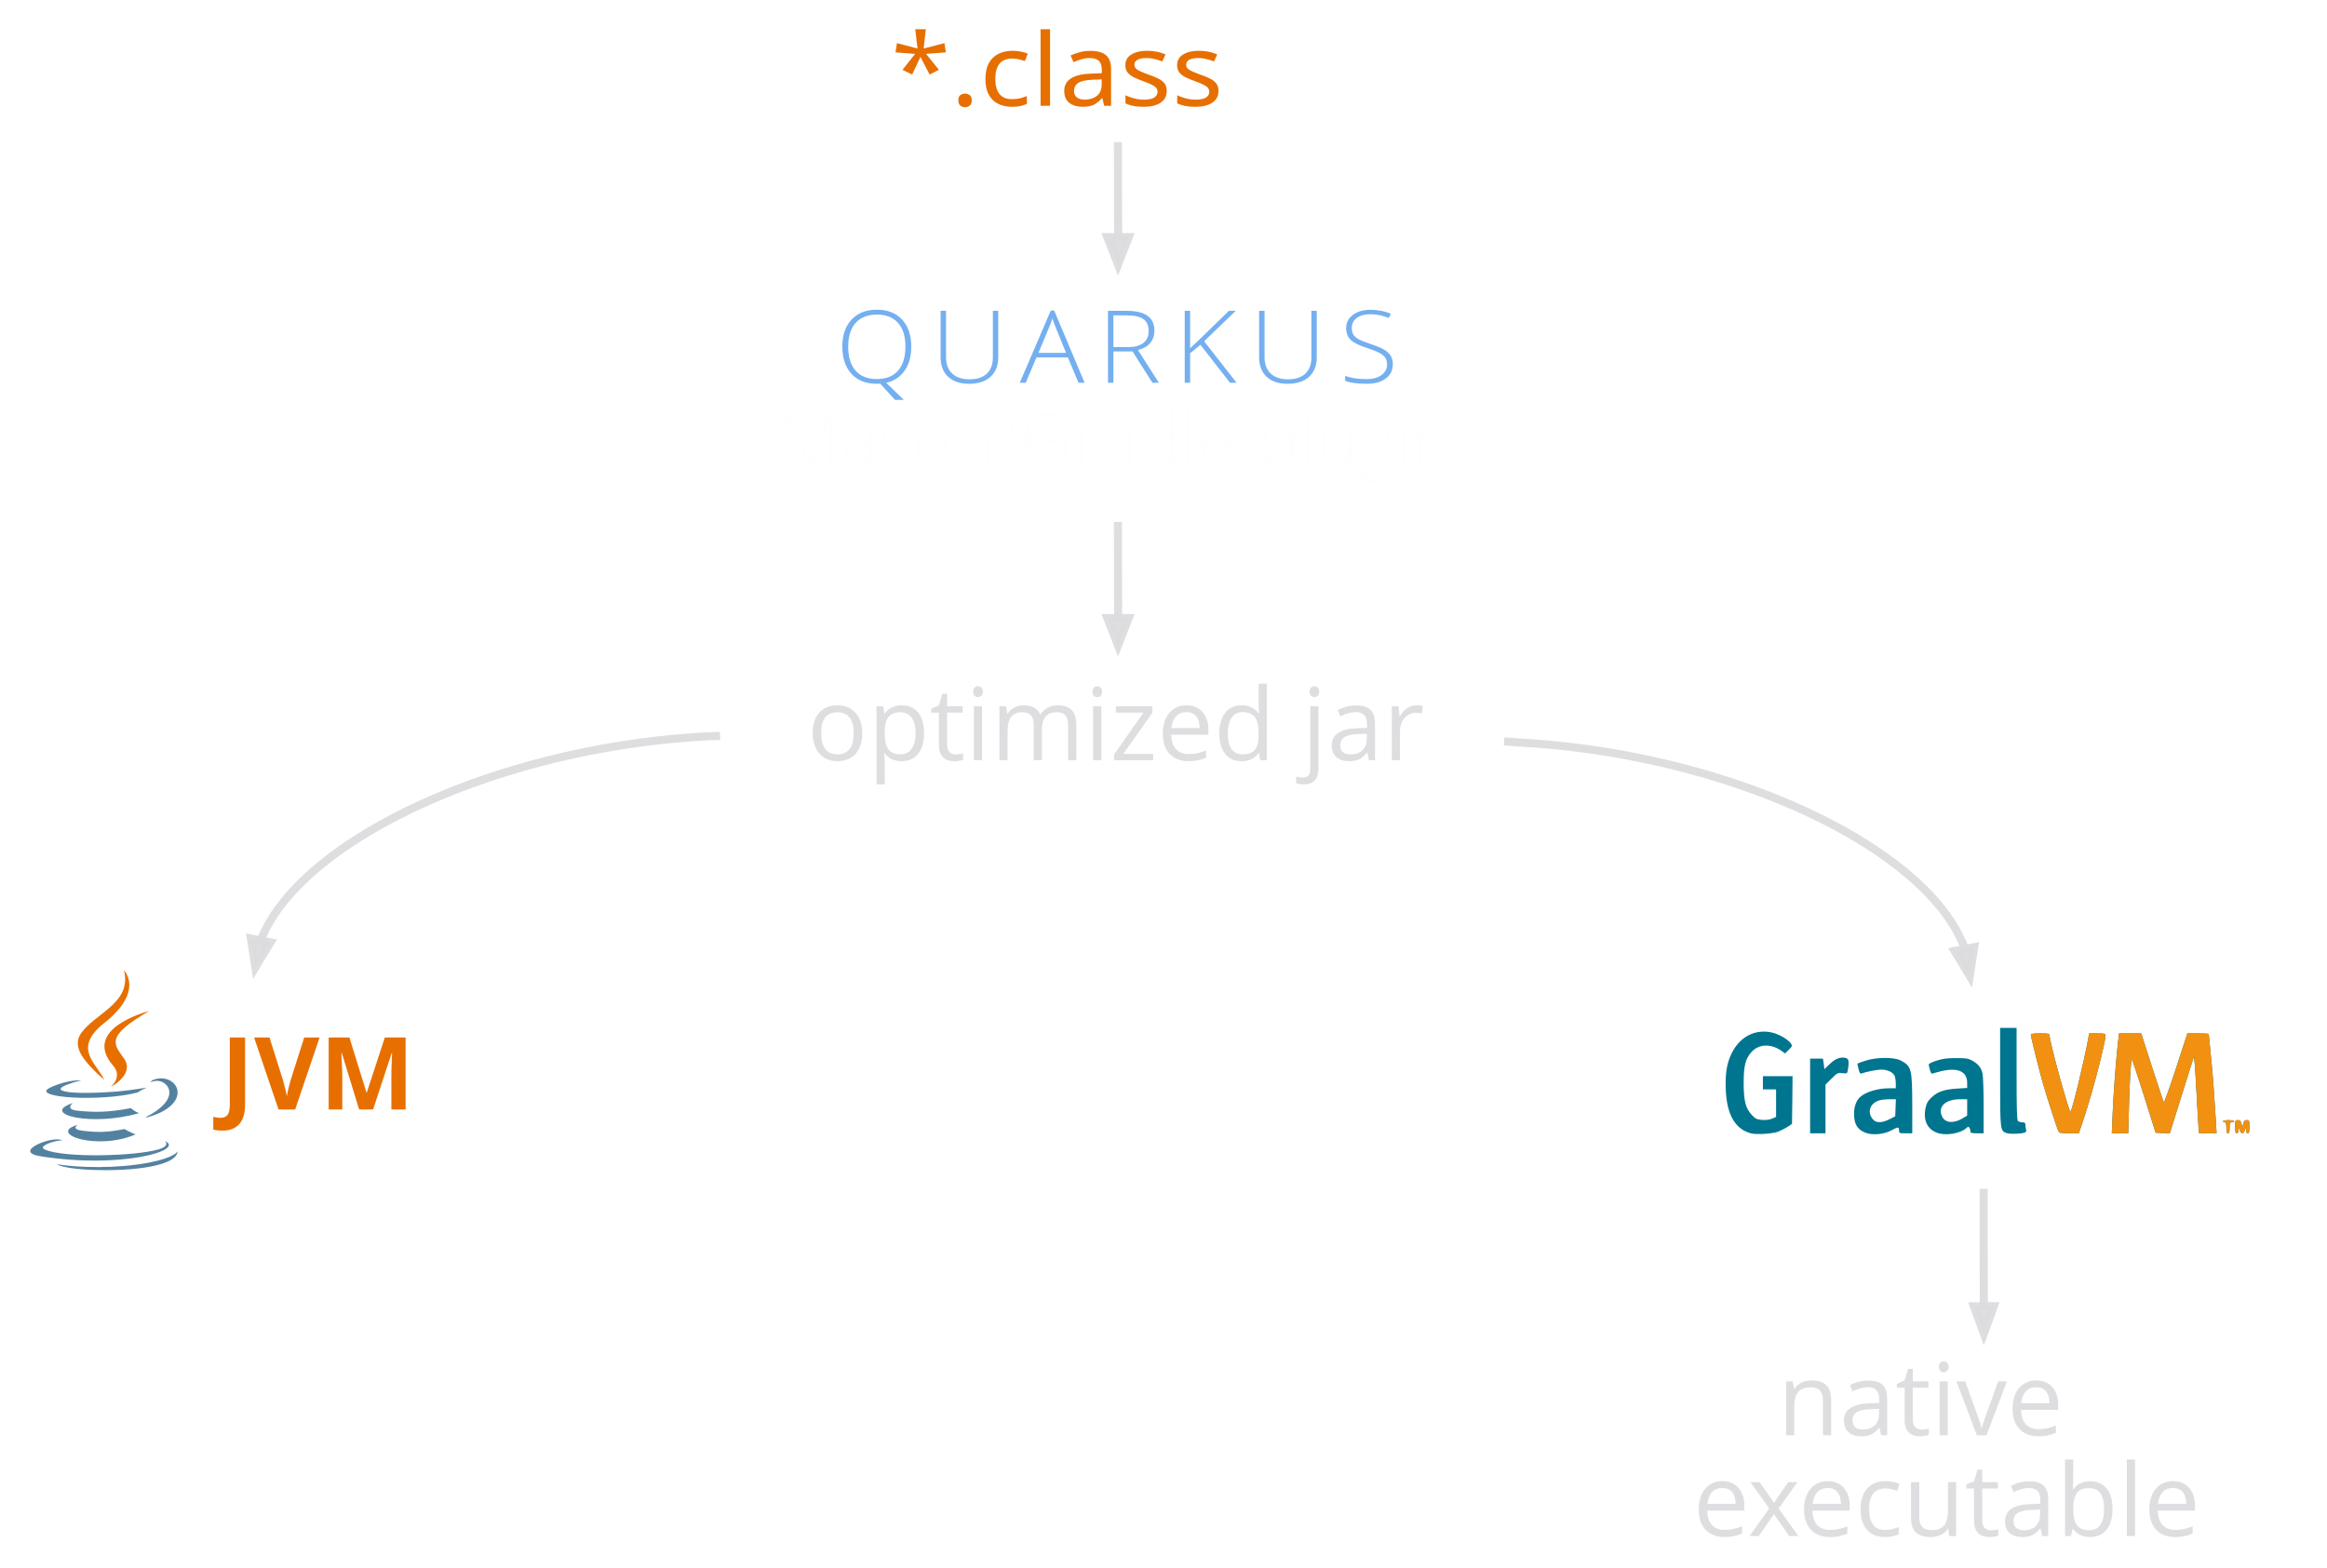
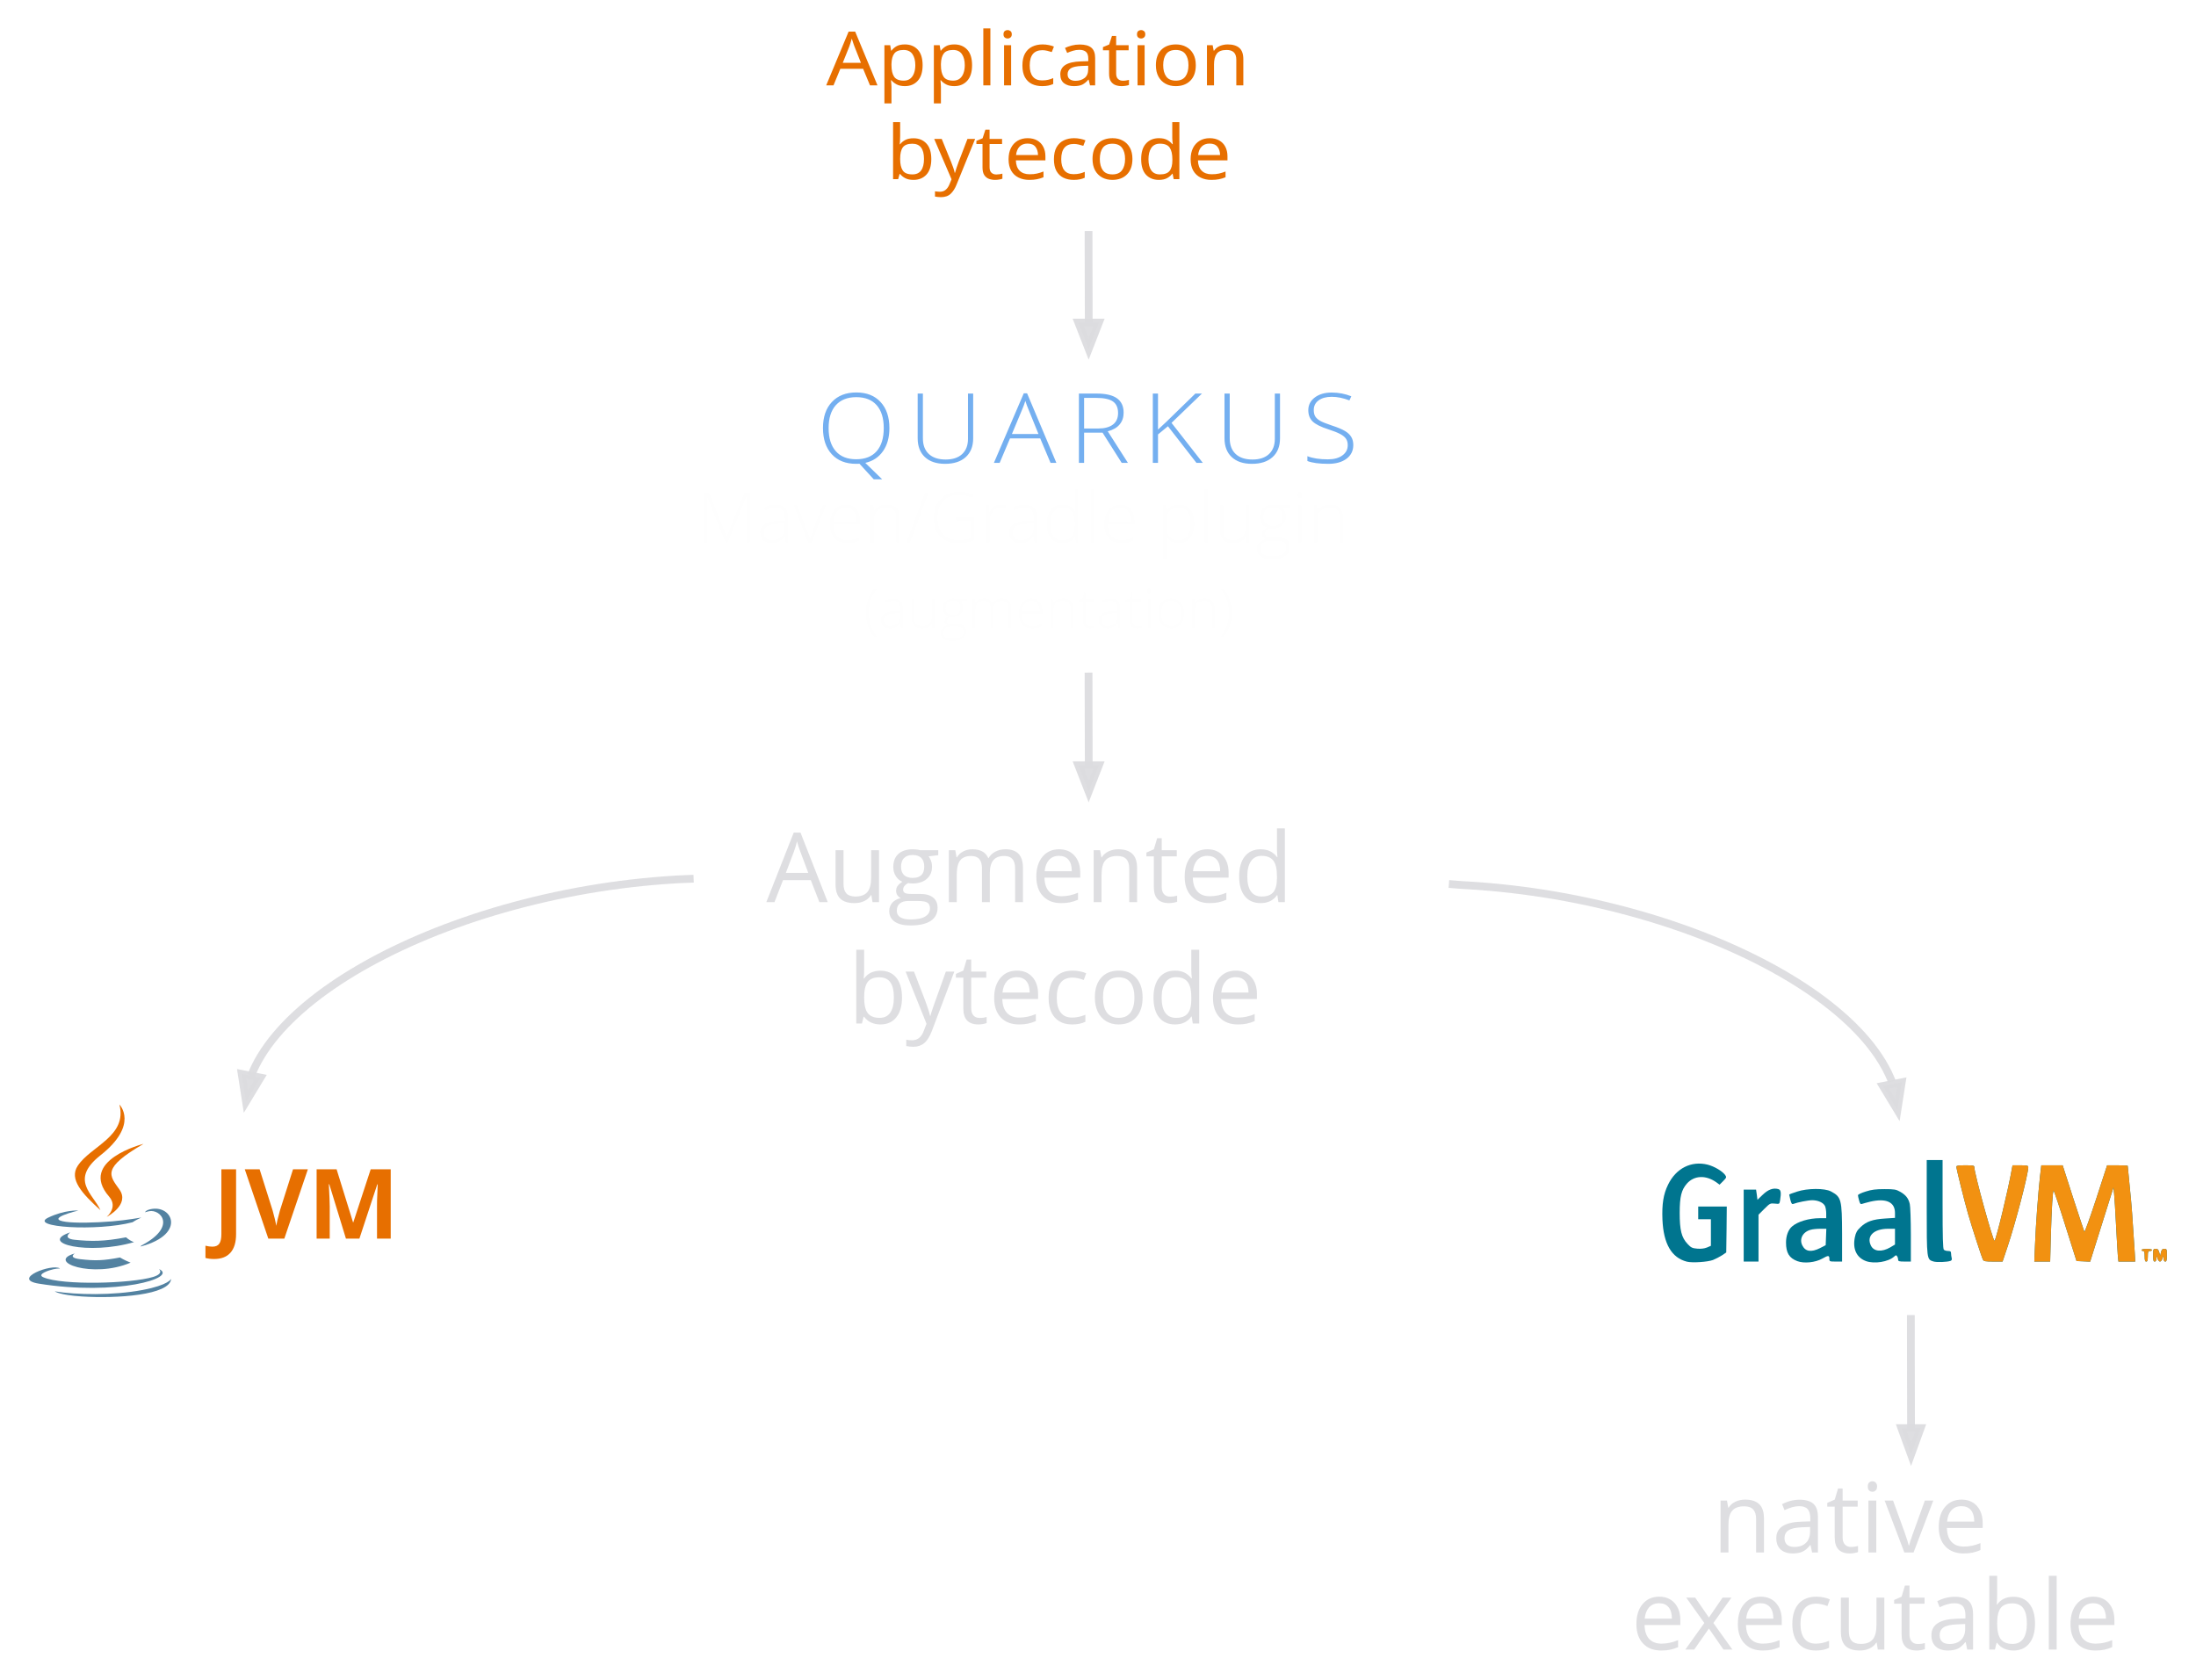
- <svg xmlns="http://www.w3.org/2000/svg" version="1.1" viewBox="0 0 769.583 518.457" stroke-miterlimit="10" id="svg234" width="769.583" height="518.457" style="fill:none;stroke:none;stroke-linecap:square;stroke-miterlimit:10">
+ <svg xmlns="http://www.w3.org/2000/svg" style="fill:none;stroke:none;stroke-linecap:square;stroke-miterlimit:10" height="576.776" width="753.924" id="svg234" stroke-miterlimit="10" viewBox="0 0 753.924 576.776" version="1.1">
  <defs id="defs238">
    <defs id="defs48">
-       <filter filterUnits="userSpaceOnUse" id="shadowFilter-g473d69ed28_0_216.3">
-         <feGaussianBlur id="feGaussianBlur35" result="blur" stdDeviation="4.889" in="SourceAlpha" />
-         <feComponentTransfer id="feComponentTransfer45" in="blur" style="color-interpolation-filters:sRGB">
-           <feFuncR id="feFuncR37" intercept="0.0" slope="0" type="linear" />
-           <feFuncG id="feFuncG39" intercept="0.0" slope="0" type="linear" />
-           <feFuncB id="feFuncB41" intercept="0.0" slope="0" type="linear" />
-           <feFuncA id="feFuncA43" intercept="0" slope="0.498" type="linear" />
+       <filter id="shadowFilter-g473d69ed28_0_216.3" filterUnits="userSpaceOnUse">
+         <feGaussianBlur in="SourceAlpha" stdDeviation="4.889" result="blur" id="feGaussianBlur35" />
+         <feComponentTransfer style="color-interpolation-filters:sRGB" in="blur" id="feComponentTransfer45">
+           <feFuncR type="linear" slope="0" intercept="0.0" id="feFuncR37" />
+           <feFuncG type="linear" slope="0" intercept="0.0" id="feFuncG39" />
+           <feFuncB type="linear" slope="0" intercept="0.0" id="feFuncB41" />
+           <feFuncA type="linear" slope="0.498" intercept="0" id="feFuncA43" />
        </feComponentTransfer>
      </filter>
    </defs>
    <defs id="defs81">
-       <filter filterUnits="userSpaceOnUse" id="shadowFilter-g473d69ed28_0_216.5">
-         <feGaussianBlur id="feGaussianBlur68" result="blur" stdDeviation="4.889" in="SourceAlpha" />
-         <feComponentTransfer id="feComponentTransfer78" in="blur" style="color-interpolation-filters:sRGB">
-           <feFuncR id="feFuncR70" intercept="0.0" slope="0" type="linear" />
-           <feFuncG id="feFuncG72" intercept="0.0" slope="0" type="linear" />
-           <feFuncB id="feFuncB74" intercept="0.0" slope="0" type="linear" />
-           <feFuncA id="feFuncA76" intercept="0" slope="0.498" type="linear" />
+       <filter id="shadowFilter-g473d69ed28_0_216.5" filterUnits="userSpaceOnUse">
+         <feGaussianBlur in="SourceAlpha" stdDeviation="4.889" result="blur" id="feGaussianBlur68" />
+         <feComponentTransfer style="color-interpolation-filters:sRGB" in="blur" id="feComponentTransfer78">
+           <feFuncR type="linear" slope="0" intercept="0.0" id="feFuncR70" />
+           <feFuncG type="linear" slope="0" intercept="0.0" id="feFuncG72" />
+           <feFuncB type="linear" slope="0" intercept="0.0" id="feFuncB74" />
+           <feFuncA type="linear" slope="0.498" intercept="0" id="feFuncA76" />
        </feComponentTransfer>
      </filter>
    </defs>
    <defs id="defs114">
-       <filter filterUnits="userSpaceOnUse" id="shadowFilter-g473d69ed28_0_216.7">
-         <feGaussianBlur id="feGaussianBlur101" result="blur" stdDeviation="4.889" in="SourceAlpha" />
-         <feComponentTransfer id="feComponentTransfer111" in="blur" style="color-interpolation-filters:sRGB">
-           <feFuncR id="feFuncR103" intercept="0.0" slope="0" type="linear" />
-           <feFuncG id="feFuncG105" intercept="0.0" slope="0" type="linear" />
-           <feFuncB id="feFuncB107" intercept="0.0" slope="0" type="linear" />
-           <feFuncA id="feFuncA109" intercept="0" slope="0.498" type="linear" />
+       <filter id="shadowFilter-g473d69ed28_0_216.7" filterUnits="userSpaceOnUse">
+         <feGaussianBlur in="SourceAlpha" stdDeviation="4.889" result="blur" id="feGaussianBlur101" />
+         <feComponentTransfer style="color-interpolation-filters:sRGB" in="blur" id="feComponentTransfer111">
+           <feFuncR type="linear" slope="0" intercept="0.0" id="feFuncR103" />
+           <feFuncG type="linear" slope="0" intercept="0.0" id="feFuncG105" />
+           <feFuncB type="linear" slope="0" intercept="0.0" id="feFuncB107" />
+           <feFuncA type="linear" slope="0.498" intercept="0" id="feFuncA109" />
        </feComponentTransfer>
      </filter>
    </defs>
    <defs id="defs147">
-       <filter filterUnits="userSpaceOnUse" id="shadowFilter-g473d69ed28_0_216.9">
-         <feGaussianBlur id="feGaussianBlur134" result="blur" stdDeviation="4.889" in="SourceAlpha" />
-         <feComponentTransfer id="feComponentTransfer144" in="blur" style="color-interpolation-filters:sRGB">
-           <feFuncR id="feFuncR136" intercept="0.0" slope="0" type="linear" />
-           <feFuncG id="feFuncG138" intercept="0.0" slope="0" type="linear" />
-           <feFuncB id="feFuncB140" intercept="0.0" slope="0" type="linear" />
-           <feFuncA id="feFuncA142" intercept="0" slope="0.498" type="linear" />
+       <filter id="shadowFilter-g473d69ed28_0_216.9" filterUnits="userSpaceOnUse">
+         <feGaussianBlur in="SourceAlpha" stdDeviation="4.889" result="blur" id="feGaussianBlur134" />
+         <feComponentTransfer style="color-interpolation-filters:sRGB" in="blur" id="feComponentTransfer144">
+           <feFuncR type="linear" slope="0" intercept="0.0" id="feFuncR136" />
+           <feFuncG type="linear" slope="0" intercept="0.0" id="feFuncG138" />
+           <feFuncB type="linear" slope="0" intercept="0.0" id="feFuncB140" />
+           <feFuncA type="linear" slope="0.498" intercept="0" id="feFuncA142" />
        </feComponentTransfer>
      </filter>
    </defs>
    <defs id="defs180">
-       <filter filterUnits="userSpaceOnUse" id="shadowFilter-g473d69ed28_0_216.11">
-         <feGaussianBlur id="feGaussianBlur167" result="blur" stdDeviation="4.889" in="SourceAlpha" />
-         <feComponentTransfer id="feComponentTransfer177" in="blur" style="color-interpolation-filters:sRGB">
-           <feFuncR id="feFuncR169" intercept="0.0" slope="0" type="linear" />
-           <feFuncG id="feFuncG171" intercept="0.0" slope="0" type="linear" />
-           <feFuncB id="feFuncB173" intercept="0.0" slope="0" type="linear" />
-           <feFuncA id="feFuncA175" intercept="0" slope="0.498" type="linear" />
+       <filter id="shadowFilter-g473d69ed28_0_216.11" filterUnits="userSpaceOnUse">
+         <feGaussianBlur in="SourceAlpha" stdDeviation="4.889" result="blur" id="feGaussianBlur167" />
+         <feComponentTransfer style="color-interpolation-filters:sRGB" in="blur" id="feComponentTransfer177">
+           <feFuncR type="linear" slope="0" intercept="0.0" id="feFuncR169" />
+           <feFuncG type="linear" slope="0" intercept="0.0" id="feFuncG171" />
+           <feFuncB type="linear" slope="0" intercept="0.0" id="feFuncB173" />
+           <feFuncA type="linear" slope="0.498" intercept="0" id="feFuncA175" />
        </feComponentTransfer>
      </filter>
    </defs>
    <defs id="defs88">
-       <linearGradient id="g473d69ed28_0_216.6" gradientUnits="userSpaceOnUse" gradientTransform="scale(7.589941)" spreadMethod="pad" x1="8.612" y1="47.728" x2="8.612" y2="55.318">
-         <stop offset="0.0" stop-color="#3c8fd6" id="stop83" />
-         <stop offset="1.0" stop-color="#225d8f" id="stop85" />
+       <linearGradient y2="55.318" x2="8.612" y1="47.728" x1="8.612" spreadMethod="pad" gradientTransform="scale(7.589941)" gradientUnits="userSpaceOnUse" id="g473d69ed28_0_216.6">
+         <stop id="stop83" stop-color="#3c8fd6" offset="0.0" />
+         <stop id="stop85" stop-color="#225d8f" offset="1.0" />
      </linearGradient>
    </defs>
    <defs id="defs187">
-       <linearGradient id="g473d69ed28_0_216.12" gradientUnits="userSpaceOnUse" gradientTransform="scale(7.589941)" spreadMethod="pad" x1="46.684" y1="47.728" x2="46.684" y2="55.318">
-         <stop offset="0.0" stop-color="#3c8fd6" id="stop182" />
-         <stop offset="1.0" stop-color="#225d8f" id="stop184" />
+       <linearGradient y2="55.318" x2="46.684" y1="47.728" x1="46.684" spreadMethod="pad" gradientTransform="scale(7.589941)" gradientUnits="userSpaceOnUse" id="g473d69ed28_0_216.12">
+         <stop id="stop182" stop-color="#3c8fd6" offset="0.0" />
+         <stop id="stop184" stop-color="#225d8f" offset="1.0" />
      </linearGradient>
    </defs>
    <defs id="defs121">
-       <linearGradient id="g473d69ed28_0_216.8" gradientUnits="userSpaceOnUse" gradientTransform="scale(7.589941)" spreadMethod="pad" x1="84.757" y1="47.728" x2="84.757" y2="55.318">
-         <stop offset="0.0" stop-color="#3c8fd6" id="stop116" />
-         <stop offset="1.0" stop-color="#225d8f" id="stop118" />
+       <linearGradient y2="55.318" x2="84.757" y1="47.728" x1="84.757" spreadMethod="pad" gradientTransform="scale(7.589941)" gradientUnits="userSpaceOnUse" id="g473d69ed28_0_216.8">
+         <stop id="stop116" stop-color="#3c8fd6" offset="0.0" />
+         <stop id="stop118" stop-color="#225d8f" offset="1.0" />
      </linearGradient>
    </defs>
    <defs id="defs154">
-       <linearGradient id="g473d69ed28_0_216.10" gradientUnits="userSpaceOnUse" gradientTransform="scale(7.589941)" spreadMethod="pad" x1="46.684" y1="33.441" x2="46.684" y2="41.031">
-         <stop offset="0.0" stop-color="#3c8fd6" id="stop149" />
-         <stop offset="1.0" stop-color="#225d8f" id="stop151" />
+       <linearGradient y2="41.031" x2="46.684" y1="33.441" x1="46.684" spreadMethod="pad" gradientTransform="scale(7.589941)" gradientUnits="userSpaceOnUse" id="g473d69ed28_0_216.10">
+         <stop id="stop149" stop-color="#3c8fd6" offset="0.0" />
+         <stop id="stop151" stop-color="#225d8f" offset="1.0" />
      </linearGradient>
    </defs>
    <defs id="defs55">
-       <linearGradient id="g473d69ed28_0_216.4" gradientUnits="userSpaceOnUse" gradientTransform="scale(7.589942)" spreadMethod="pad" x1="46.684" y1="19.154" x2="46.684" y2="26.744">
-         <stop offset="0.0" stop-color="#3072aa" id="stop50" />
-         <stop offset="1.0" stop-color="#153855" id="stop52" />
+       <linearGradient y2="26.744" x2="46.684" y1="19.154" x1="46.684" spreadMethod="pad" gradientTransform="scale(7.589942)" gradientUnits="userSpaceOnUse" id="g473d69ed28_0_216.4">
+         <stop id="stop50" stop-color="#3072aa" offset="0.0" />
+         <stop id="stop52" stop-color="#153855" offset="1.0" />
      </linearGradient>
    </defs>
  </defs>
  <clipPath id="g473d69ed28_0_216.0">
-     <path d="M 0,0 H 960 V 540 H 0 Z" id="path2" style="clip-rule:nonzero" />
+     <path style="clip-rule:nonzero" id="path2" d="M 0,0 H 960 V 540 H 0 Z" />
  </clipPath>
-   <path style="fill-rule:evenodd;stroke:#dcdcdf;stroke-width:2.667;stroke-linecap:butt;stroke-linejoin:round;stroke-miterlimit:10;stroke-dasharray:none;stroke-opacity:0.941" id="path198" d="m 238.13,243.426 -4.309,0.166 c -0.636,0.033 -1.272,0.069 -1.907,0.106 -5.083,0.301 -10.147,0.748 -15.171,1.332 -10.047,1.166 -19.935,2.877 -29.504,5.054 -19.138,4.354 -36.999,10.575 -52.309,18.039 -15.31,7.465 -28.068,16.173 -36.999,25.504 -4.465,4.665 -7.974,9.486 -10.366,14.385 -0.299,0.612 -0.581,1.226 -0.844,1.84 -0.132,0.307 -0.259,0.615 -0.382,0.923 l -0.123,0.314" />
-   <path style="fill:#dcdcdf;fill-opacity:0.941;fill-rule:evenodd;stroke:#dcdcdf;stroke-width:2.667;stroke-linecap:butt;stroke-miterlimit:10;stroke-dasharray:none;stroke-opacity:0.941" id="path202" d="m 82.974,310.45 1.488,9.543 4.994,-8.267 z" />
-   <path style="fill-rule:evenodd;stroke:#dcdcdf;stroke-width:2.667;stroke-linecap:butt;stroke-linejoin:round;stroke-miterlimit:10;stroke-dasharray:none;stroke-opacity:0.941" id="path206" d="m 497.431,245.241 4.494,0.351 c 0.636,0.033 1.272,0.069 1.907,0.106 5.083,0.301 10.147,0.748 15.171,1.332 10.047,1.166 19.935,2.877 29.504,5.054 19.138,4.354 36.999,10.575 52.309,18.039 15.31,7.465 28.068,16.173 36.999,25.504 4.465,4.665 7.974,9.486 10.366,14.385 0.299,0.612 0.581,1.226 0.845,1.84 0.132,0.307 0.259,0.615 0.382,0.923 l 0.123,0.314" />
-   <path style="fill:#dcdcdf;fill-opacity:0.941;fill-rule:evenodd;stroke:#dcdcdf;stroke-width:2.667;stroke-linecap:butt;stroke-miterlimit:10;stroke-dasharray:none;stroke-opacity:0.941" id="path210" d="m 646.42,314.597 4.995,8.267 1.488,-9.543 z" />
-   <path style="fill-rule:evenodd;stroke:#dcdcdf;stroke-width:2.667;stroke-linecap:butt;stroke-linejoin:round;stroke-miterlimit:10;stroke-dasharray:none;stroke-opacity:0.941" id="path222" d="m 369.718,47.013 0.011,7.683 c 0.006,3.971 0.015,7.148 0.023,10.325 0.009,3.177 0.017,6.355 0.023,10.326 l 0.003,3.093" />
-   <path style="fill:#dcdcdf;fill-opacity:0.941;fill-rule:evenodd;stroke:#dcdcdf;stroke-width:2.667;stroke-linecap:butt;stroke-miterlimit:10;stroke-dasharray:none;stroke-opacity:0.941" id="path226" d="m 366.208,78.443 3.546,9.074 3.535,-9.078 z" />
-   <text xml:space="preserve" style="font-style:normal;font-variant:normal;font-weight:normal;font-stretch:normal;font-size:34.509px;line-height:1.25;font-family:'Roboto Mono';-inkscape-font-specification:'Roboto Mono, Normal';font-variant-ligatures:normal;font-variant-caps:normal;font-variant-numeric:normal;font-feature-settings:normal;text-align:start;letter-spacing:0px;word-spacing:0px;writing-mode:lr-tb;text-anchor:start;fill:#e76f00;fill-opacity:1;stroke:none;stroke-width:1.035" x="284.639" y="36.235" id="text901" transform="scale(1.035287,0.965916)">
-     <tspan id="tspan1341" x="284.639" y="36.235">*.class</tspan>
+   <path d="m 238.13,301.744 -4.309,0.166 c -0.636,0.033 -1.272,0.069 -1.907,0.106 -5.083,0.301 -10.147,0.748 -15.171,1.332 -10.047,1.166 -19.935,2.877 -29.504,5.054 -19.138,4.354 -36.999,10.575 -52.309,18.039 -15.31,7.465 -28.068,16.173 -36.999,25.504 -4.465,4.665 -7.974,9.486 -10.366,14.385 -0.299,0.612 -0.581,1.226 -0.844,1.84 -0.132,0.307 -0.259,0.615 -0.382,0.923 l -0.123,0.314" id="path198" style="fill-rule:evenodd;stroke:#dcdcdf;stroke-width:2.667;stroke-linecap:butt;stroke-linejoin:round;stroke-miterlimit:10;stroke-dasharray:none;stroke-opacity:0.941" />
+   <path d="m 82.974,368.769 1.488,9.543 4.994,-8.267 z" id="path202" style="fill:#dcdcdf;fill-opacity:0.941;fill-rule:evenodd;stroke:#dcdcdf;stroke-width:2.667;stroke-linecap:butt;stroke-miterlimit:10;stroke-dasharray:none;stroke-opacity:0.941" />
+   <path d="m 497.431,303.559 4.494,0.351 c 0.636,0.033 1.272,0.069 1.907,0.106 5.083,0.301 10.147,0.748 15.171,1.332 10.047,1.166 19.935,2.877 29.504,5.054 19.138,4.354 36.999,10.575 52.309,18.039 15.31,7.465 28.068,16.173 36.999,25.504 4.465,4.665 7.974,9.486 10.366,14.385 0.299,0.612 0.581,1.226 0.845,1.84 0.132,0.307 0.259,0.615 0.382,0.923 l 0.123,0.314" id="path206" style="fill-rule:evenodd;stroke:#dcdcdf;stroke-width:2.667;stroke-linecap:butt;stroke-linejoin:round;stroke-miterlimit:10;stroke-dasharray:none;stroke-opacity:0.941" />
+   <path d="m 646.42,372.916 4.995,8.267 1.488,-9.543 z" id="path210" style="fill:#dcdcdf;fill-opacity:0.941;fill-rule:evenodd;stroke:#dcdcdf;stroke-width:2.667;stroke-linecap:butt;stroke-miterlimit:10;stroke-dasharray:none;stroke-opacity:0.941" />
+   <path d="m 373.718,79.332 0.011,7.683 c 0.006,3.971 0.015,7.148 0.023,10.325 0.009,3.177 0.017,6.355 0.023,10.326 l 0.003,3.093" id="path222" style="fill-rule:evenodd;stroke:#dcdcdf;stroke-width:2.667;stroke-linecap:butt;stroke-linejoin:round;stroke-miterlimit:10;stroke-dasharray:none;stroke-opacity:0.941" />
+   <path d="m 370.208,110.761 3.546,9.074 3.535,-9.078 z" id="path226" style="fill:#dcdcdf;fill-opacity:0.941;fill-rule:evenodd;stroke:#dcdcdf;stroke-width:2.667;stroke-linecap:butt;stroke-miterlimit:10;stroke-dasharray:none;stroke-opacity:0.941" />
+   <text transform="scale(1.035287,0.965916)" id="text901" y="30.353" x="361.55" style="font-style:normal;font-variant:normal;font-weight:normal;font-stretch:normal;font-size:26.667px;line-height:1.25;font-family:'Roboto Mono';-inkscape-font-specification:'Roboto Mono, Normal';font-variant-ligatures:normal;font-variant-caps:normal;font-variant-numeric:normal;font-feature-settings:normal;text-align:center;letter-spacing:0px;word-spacing:0px;writing-mode:lr-tb;text-anchor:middle;fill:#e76f00;fill-opacity:1;stroke:none;stroke-width:1.035" xml:space="preserve">
+     <tspan style="font-size:26.667px" y="30.353" x="361.55" id="tspan1341">Application</tspan>
+     <tspan style="font-size:26.667px" id="tspan939" y="63.686" x="361.55">bytecode</tspan>
  </text>
-   <text xml:space="preserve" style="font-style:normal;font-variant:normal;font-weight:normal;font-stretch:normal;font-size:34.51px;line-height:1.25;font-family:'Open Sans';-inkscape-font-specification:'Open Sans, Normal';font-variant-ligatures:normal;font-variant-caps:normal;font-variant-numeric:normal;font-feature-settings:normal;text-align:start;letter-spacing:0px;word-spacing:0px;writing-mode:lr-tb;text-anchor:start;fill:#74aff0;fill-opacity:1;stroke:none;stroke-width:1.035;stroke-linecap:square;stroke-miterlimit:10;" x="266.901" y="131.092" id="text901-7" transform="scale(1.035287,0.965916)">
-     <tspan id="tspan920" style="font-style:normal;font-variant:normal;font-weight:300;font-stretch:normal;font-size:34.509px;font-family:'Open Sans';-inkscape-font-specification:'Open Sans, Light';font-variant-ligatures:normal;font-variant-caps:normal;font-variant-numeric:normal;font-feature-settings:normal;text-align:start;letter-spacing:4px;writing-mode:lr-tb;text-anchor:start;fill:#74aff0;fill-opacity:1;" x="266.901" y="131.092">QUARKUS</tspan>
+   <text transform="scale(1.035287,0.965916)" id="text901-7" y="164.551" x="270.74" style="font-style:normal;font-variant:normal;font-weight:normal;font-stretch:normal;font-size:34.51px;line-height:1.25;font-family:'Open Sans';-inkscape-font-specification:'Open Sans, Normal';font-variant-ligatures:normal;font-variant-caps:normal;font-variant-numeric:normal;font-feature-settings:normal;text-align:start;letter-spacing:0px;word-spacing:0px;writing-mode:lr-tb;text-anchor:start;fill:#74aff0;fill-opacity:1;stroke:none;stroke-width:1.035;stroke-linecap:square;stroke-miterlimit:10" xml:space="preserve">
+     <tspan y="164.551" x="270.74" style="font-style:normal;font-variant:normal;font-weight:300;font-stretch:normal;font-size:34.509px;font-family:'Open Sans';-inkscape-font-specification:'Open Sans, Light';font-variant-ligatures:normal;font-variant-caps:normal;font-variant-numeric:normal;font-feature-settings:normal;text-align:start;letter-spacing:4px;writing-mode:lr-tb;text-anchor:start;fill:#74aff0;fill-opacity:1" id="tspan920">QUARKUS</tspan>
  </text>
-   <text xml:space="preserve" style="font-style:normal;font-variant:normal;font-weight:normal;font-stretch:normal;font-size:33.333px;line-height:1.25;font-family:'Open Sans';-inkscape-font-specification:'Open Sans, Normal';font-variant-ligatures:normal;font-variant-caps:normal;font-variant-numeric:normal;font-feature-settings:normal;text-align:start;letter-spacing:0px;word-spacing:0px;writing-mode:lr-tb;text-anchor:start;fill:#dcdcdf;fill-opacity:0.941;stroke:none;stroke-linecap:square;stroke-miterlimit:10" x="266.9" y="251.476" id="text901-7-5">
-     <tspan id="tspan1339" x="266.9" y="251.476" style="fill:#dcdcdf;fill-opacity:0.941">optimized jar</tspan>
+   <text id="text901-7-5" y="309.794" x="375.18" style="font-style:normal;font-variant:normal;font-weight:normal;font-stretch:normal;font-size:33.333px;line-height:1.25;font-family:'Open Sans';-inkscape-font-specification:'Open Sans, Normal';font-variant-ligatures:normal;font-variant-caps:normal;font-variant-numeric:normal;font-feature-settings:normal;text-align:center;letter-spacing:0px;word-spacing:0px;writing-mode:lr-tb;text-anchor:middle;fill:#dcdcdf;fill-opacity:0.941;stroke:none;stroke-linecap:square;stroke-miterlimit:10" xml:space="preserve">
+     <tspan style="text-align:center;text-anchor:middle;fill:#dcdcdf;fill-opacity:0.941" y="309.794" x="375.18" id="tspan1339">Augmented</tspan>
+     <tspan id="tspan945" style="text-align:center;text-anchor:middle;fill:#dcdcdf;fill-opacity:0.941" y="351.461" x="375.18">bytecode</tspan>
  </text>
-   <text xml:space="preserve" style="font-style:normal;font-variant:normal;font-weight:normal;font-stretch:normal;font-size:33.333px;line-height:1;font-family:'Open Sans';-inkscape-font-specification:'Open Sans, Normal';font-variant-ligatures:normal;font-variant-caps:normal;font-variant-numeric:normal;font-feature-settings:normal;text-align:center;letter-spacing:0px;word-spacing:0px;writing-mode:lr-tb;text-anchor:middle;fill:#dcdcdf;fill-opacity:0.941;stroke:none;stroke-linecap:square;stroke-miterlimit:10" x="656.782" y="474.798" id="text901-7-1">
-     <tspan id="tspan1107" x="656.782" y="474.798">native</tspan>
-     <tspan id="tspan1109" x="656.782" y="508.132">executable</tspan>
+   <text id="text901-7-1" y="533.117" x="656.782" style="font-style:normal;font-variant:normal;font-weight:normal;font-stretch:normal;font-size:33.333px;line-height:1;font-family:'Open Sans';-inkscape-font-specification:'Open Sans, Normal';font-variant-ligatures:normal;font-variant-caps:normal;font-variant-numeric:normal;font-feature-settings:normal;text-align:center;letter-spacing:0px;word-spacing:0px;writing-mode:lr-tb;text-anchor:middle;fill:#dcdcdf;fill-opacity:0.941;stroke:none;stroke-linecap:square;stroke-miterlimit:10" xml:space="preserve">
+     <tspan y="533.117" x="656.782" id="tspan1107">native</tspan>
+     <tspan y="566.45" x="656.782" id="tspan1109">executable</tspan>
  </text>
-   <g id="g1068" transform="matrix(0.1914426,0,0,0.1914426,9.901048,320.8999)">
-     <path id="path1052" d="m 82.554,267.473 c 0,0 -13.198,7.675 9.393,10.273 27.369,3.122 41.357,2.675 71.517,-3.034 0,0 7.929,4.972 19.004,9.278 -67.612,28.977 -153.019,-1.678 -99.914,-16.517" style="fill:#5382a1" />
-     <path id="path1054" d="m 74.292,229.659 c 0,0 -14.803,10.958 7.805,13.296 29.236,3.016 52.325,3.263 92.276,-4.43 0,0 5.526,5.602 14.215,8.666 C 106.841,271.095 15.79,249.076 74.292,229.659" style="fill:#5382a1" />
-     <path id="path1056" d="m 143.942,165.515 c 16.66,19.18 -4.377,36.44 -4.377,36.44 0,0 42.301,-21.837 22.874,-49.183 -18.144,-25.501 -32.059,-38.172 43.268,-81.859 0,0 -118.238,29.53 -61.765,94.601" style="fill:#e76f00" />
-     <path id="path1058" d="m 233.364,295.442 c 0,0 9.767,8.048 -10.757,14.274 -39.026,11.823 -162.432,15.393 -196.714,0.471 -12.323,-5.361 10.786,-12.801 18.056,-14.362 7.581,-1.644 11.914,-1.338 11.914,-1.338 -13.705,-9.654 -88.583,18.957 -38.034,27.151 137.853,22.356 251.292,-10.067 215.535,-26.196" style="fill:#5382a1" />
-     <path id="path1060" d="m 88.901,190.48 c 0,0 -62.772,14.909 -22.229,20.324 17.118,2.292 51.244,1.773 83.031,-0.89 25.978,-2.191 52.063,-6.851 52.063,-6.851 0,0 -9.16,3.923 -15.787,8.448 -63.744,16.765 -186.886,8.966 -151.435,-8.183 29.981,-14.492 54.358,-12.848 54.358,-12.848" style="fill:#5382a1" />
-     <path id="path1062" d="m 201.506,253.422 c 64.799,-33.672 34.838,-66.03 13.926,-61.671 -5.126,1.067 -7.411,1.991 -7.411,1.991 0,0 1.903,-2.981 5.537,-4.271 41.371,-14.545 73.187,42.897 -13.355,65.648 0,9.3e-4 1.003,-0.896 1.302,-1.697" style="fill:#5382a1" />
-     <path id="path1064" d="m 162.439,0.371 c 0,0 35.887,35.899 -34.037,91.101 -56.071,44.281 -12.786,69.53 -0.023,98.377 C 95.649,160.318 71.63,134.323 87.744,110.128 111.395,74.613 176.918,57.394 162.439,0.371" style="fill:#e76f00" />
-     <path id="path1066" d="m 95.268,344.665 c 62.199,3.981 157.712,-2.209 159.974,-31.64 0,0 -4.348,11.157 -51.404,20.017 -53.088,9.991 -118.564,8.824 -157.399,2.421 9.31e-4,-9.3e-4 7.95,6.58 48.829,9.201" style="fill:#5382a1" />
+   <g transform="matrix(0.1914426,0,0,0.1914426,9.901048,379.2184)" id="g1068">
+     <path style="fill:#5382a1" d="m 82.554,267.473 c 0,0 -13.198,7.675 9.393,10.273 27.369,3.122 41.357,2.675 71.517,-3.034 0,0 7.929,4.972 19.004,9.278 -67.612,28.977 -153.019,-1.678 -99.914,-16.517" id="path1052" />
+     <path style="fill:#5382a1" d="m 74.292,229.659 c 0,0 -14.803,10.958 7.805,13.296 29.236,3.016 52.325,3.263 92.276,-4.43 0,0 5.526,5.602 14.215,8.666 C 106.841,271.095 15.79,249.076 74.292,229.659" id="path1054" />
+     <path style="fill:#e76f00" d="m 143.942,165.515 c 16.66,19.18 -4.377,36.44 -4.377,36.44 0,0 42.301,-21.837 22.874,-49.183 -18.144,-25.501 -32.059,-38.172 43.268,-81.859 0,0 -118.238,29.53 -61.765,94.601" id="path1056" />
+     <path style="fill:#5382a1" d="m 233.364,295.442 c 0,0 9.767,8.048 -10.757,14.274 -39.026,11.823 -162.432,15.393 -196.714,0.471 -12.323,-5.361 10.786,-12.801 18.056,-14.362 7.581,-1.644 11.914,-1.338 11.914,-1.338 -13.705,-9.654 -88.583,18.957 -38.034,27.151 137.853,22.356 251.292,-10.067 215.535,-26.196" id="path1058" />
+     <path style="fill:#5382a1" d="m 88.901,190.48 c 0,0 -62.772,14.909 -22.229,20.324 17.118,2.292 51.244,1.773 83.031,-0.89 25.978,-2.191 52.063,-6.851 52.063,-6.851 0,0 -9.16,3.923 -15.787,8.448 -63.744,16.765 -186.886,8.966 -151.435,-8.183 29.981,-14.492 54.358,-12.848 54.358,-12.848" id="path1060" />
+     <path style="fill:#5382a1" d="m 201.506,253.422 c 64.799,-33.672 34.838,-66.03 13.926,-61.671 -5.126,1.067 -7.411,1.991 -7.411,1.991 0,0 1.903,-2.981 5.537,-4.271 41.371,-14.545 73.187,42.897 -13.355,65.648 0,9.3e-4 1.003,-0.896 1.302,-1.697" id="path1062" />
+     <path style="fill:#e76f00" d="m 162.439,0.371 c 0,0 35.887,35.899 -34.037,91.101 -56.071,44.281 -12.786,69.53 -0.023,98.377 C 95.649,160.318 71.63,134.323 87.744,110.128 111.395,74.613 176.918,57.394 162.439,0.371" id="path1064" />
+     <path style="fill:#5382a1" d="m 95.268,344.665 c 62.199,3.981 157.712,-2.209 159.974,-31.64 0,0 -4.348,11.157 -51.404,20.017 -53.088,9.991 -118.564,8.824 -157.399,2.421 9.31e-4,-9.3e-4 7.95,6.58 48.829,9.201" id="path1066" />
  </g>
-   <text xml:space="preserve" style="font-style:normal;font-variant:normal;font-weight:bold;font-stretch:normal;font-size:33.333px;line-height:1.25;font-family:'Open Sans';-inkscape-font-specification:'Open Sans, Bold';font-variant-ligatures:normal;font-variant-caps:normal;font-variant-numeric:normal;font-feature-settings:normal;text-align:start;letter-spacing:0px;word-spacing:0px;writing-mode:lr-tb;text-anchor:start;fill:#e76f00;fill-opacity:1;stroke:none;stroke-linecap:square;stroke-miterlimit:10" x="73.002" y="367.013" id="text901-7-5-6">
-     <tspan id="tspan1105" x="73.002" y="367.013">JVM</tspan>
+   <text id="text901-7-5-6" y="425.332" x="73.002" style="font-style:normal;font-variant:normal;font-weight:bold;font-stretch:normal;font-size:33.333px;line-height:1.25;font-family:'Open Sans';-inkscape-font-specification:'Open Sans, Bold';font-variant-ligatures:normal;font-variant-caps:normal;font-variant-numeric:normal;font-feature-settings:normal;text-align:start;letter-spacing:0px;word-spacing:0px;writing-mode:lr-tb;text-anchor:start;fill:#e76f00;fill-opacity:1;stroke:none;stroke-linecap:square;stroke-miterlimit:10" xml:space="preserve">
+     <tspan y="425.332" x="73.002" id="tspan1105">JVM</tspan>
  </text>
-   <g id="g1314" transform="matrix(0.03632063,0,0,0.03632063,537.6226,309.1541)">
-     <g id="layer101" style="fill:#00758f;stroke:none">
-       <path id="path1263" d="m 1143,1811 c -145,-37 -221,-169 -231,-396 -6,-149 9,-242 53,-332 75,-155 220,-228 375,-189 64,17 138,61 165,98 14,21 13,24 -19,57 l -34,34 -30,-22 c -100,-71 -210,-66 -279,12 -52,60 -68,123 -68,277 0,164 17,232 74,293 33,35 44,41 92,45 36,3 67,-1 92,-11 l 37,-16 v -125 -126 h -60 -60 v -60 -60 h 135 135 l -2,217 -3,217 -40,27 c -22,14 -60,34 -85,44 -50,19 -196,29 -247,16 z" />
-       <path id="path1265" d="m 2187,1806 c -77,-29 -107,-78 -107,-176 0,-64 21,-120 56,-151 53,-47 161,-79 264,-79 h 60 v -45 c 0,-24 -5,-55 -11,-69 -15,-33 -66,-56 -121,-56 -39,0 -140,20 -179,35 -13,5 -19,-4 -28,-39 -6,-25 -11,-47 -11,-49 0,-3 33,-15 73,-28 100,-33 262,-34 322,-2 98,52 104,76 105,401 v 262 h -60 c -56,0 -60,-1 -60,-23 0,-37 -9,-38 -67,-5 -66,37 -172,48 -236,24 z m 214,-123 54,-28 3,-77 3,-78 h -58 c -32,0 -73,4 -92,10 -74,21 -108,88 -76,149 29,57 84,65 166,24 z" />
-       <path id="path1267" d="m 2837,1806 c -91,-33 -129,-116 -106,-227 9,-43 20,-63 54,-95 54,-52 115,-74 233,-81 l 92,-6 v -46 c 0,-105 -84,-142 -235,-107 -33,8 -68,18 -77,21 -13,5 -19,-2 -27,-32 -6,-21 -11,-43 -11,-50 0,-7 33,-23 73,-35 55,-18 96,-23 177,-23 94,0 110,3 149,25 53,30 79,63 91,116 5,21 10,153 10,292 v 252 h -60 c -50,0 -60,-3 -60,-17 0,-10 -4,-25 -10,-33 -7,-12 -12,-12 -28,3 -55,50 -186,71 -265,43 z m 228,-130 45,-27 v -74 -75 h -65 c -136,0 -207,70 -162,160 28,56 102,62 182,16 z" />
-       <path id="path1269" d="m 3473,1809 c -63,-19 -63,-19 -63,-514 V 850 h 75 75 v 418 c 0,312 3,421 12,430 7,7 25,12 40,12 22,0 28,5 28,23 0,12 3,32 6,43 4,14 0,23 -10,27 -31,12 -132,16 -163,6 z" />
-       <path id="path1271" d="m 1680,1470 v -340 h 59 58 l 7,48 6,48 49,-47 c 52,-50 98,-67 146,-55 27,7 31,32 19,107 -6,36 -6,36 -50,31 -43,-4 -46,-3 -99,50 l -55,55 v 221 222 h -70 -70 z" />
-       <path id="path1273" d="m 3942,1793 c -13,-24 -103,-302 -141,-433 -35,-122 -111,-427 -111,-447 0,-10 21,-13 85,-13 75,0 85,2 85,18 0,58 179,707 191,695 17,-17 131,-491 163,-675 l 7,-38 h 74 c 63,0 75,3 75,17 0,67 -119,523 -197,756 l -46,137 h -88 c -74,0 -90,-3 -97,-17 z" />
-       <path id="path1275" d="m 4434,1643 c 7,-181 29,-476 47,-640 l 12,-103 h 101 101 l 99,308 c 55,169 103,313 106,320 3,7 53,-131 111,-308 l 104,-320 h 97 c 54,0 98,2 98,5 0,3 9,92 19,198 18,171 26,286 47,615 l 5,92 h -80 -79 l -6,-62 c -3,-35 -10,-166 -17,-293 -6,-126 -15,-256 -18,-288 l -6,-57 -110,350 -110,351 -64,-3 -65,-3 -105,-332 c -57,-183 -108,-333 -111,-333 -9,0 -19,158 -27,438 l -6,232 h -75 -75 z" />
-       <path id="path1277" d="m 5470,1760 c 0,-38 -4,-50 -15,-50 -8,0 -15,-4 -15,-10 0,-5 23,-10 50,-10 28,0 50,5 50,10 0,6 -9,10 -20,10 -17,0 -20,7 -20,50 0,38 -4,50 -15,50 -11,0 -15,-12 -15,-50 z" />
-       <path id="path1279" d="m 5550,1750 c 0,-57 1,-60 25,-60 19,0 26,7 33,33 l 9,32 7,-32 c 6,-26 13,-33 32,-33 23,0 24,3 24,60 0,47 -3,60 -15,60 -10,0 -15,-10 -16,-27 l -1,-28 -10,28 c -5,15 -16,27 -23,27 -7,0 -18,-12 -23,-27 l -10,-28 -1,28 c -1,17 -6,27 -16,27 -12,0 -15,-13 -15,-60 z" />
+   <g transform="matrix(0.03632063,0,0,0.03632063,537.6226,367.4726)" id="g1314">
+     <g style="fill:#00758f;stroke:none" id="layer101">
+       <path d="m 1143,1811 c -145,-37 -221,-169 -231,-396 -6,-149 9,-242 53,-332 75,-155 220,-228 375,-189 64,17 138,61 165,98 14,21 13,24 -19,57 l -34,34 -30,-22 c -100,-71 -210,-66 -279,12 -52,60 -68,123 -68,277 0,164 17,232 74,293 33,35 44,41 92,45 36,3 67,-1 92,-11 l 37,-16 v -125 -126 h -60 -60 v -60 -60 h 135 135 l -2,217 -3,217 -40,27 c -22,14 -60,34 -85,44 -50,19 -196,29 -247,16 z" id="path1263" />
+       <path d="m 2187,1806 c -77,-29 -107,-78 -107,-176 0,-64 21,-120 56,-151 53,-47 161,-79 264,-79 h 60 v -45 c 0,-24 -5,-55 -11,-69 -15,-33 -66,-56 -121,-56 -39,0 -140,20 -179,35 -13,5 -19,-4 -28,-39 -6,-25 -11,-47 -11,-49 0,-3 33,-15 73,-28 100,-33 262,-34 322,-2 98,52 104,76 105,401 v 262 h -60 c -56,0 -60,-1 -60,-23 0,-37 -9,-38 -67,-5 -66,37 -172,48 -236,24 z m 214,-123 54,-28 3,-77 3,-78 h -58 c -32,0 -73,4 -92,10 -74,21 -108,88 -76,149 29,57 84,65 166,24 z" id="path1265" />
+       <path d="m 2837,1806 c -91,-33 -129,-116 -106,-227 9,-43 20,-63 54,-95 54,-52 115,-74 233,-81 l 92,-6 v -46 c 0,-105 -84,-142 -235,-107 -33,8 -68,18 -77,21 -13,5 -19,-2 -27,-32 -6,-21 -11,-43 -11,-50 0,-7 33,-23 73,-35 55,-18 96,-23 177,-23 94,0 110,3 149,25 53,30 79,63 91,116 5,21 10,153 10,292 v 252 h -60 c -50,0 -60,-3 -60,-17 0,-10 -4,-25 -10,-33 -7,-12 -12,-12 -28,3 -55,50 -186,71 -265,43 z m 228,-130 45,-27 v -74 -75 h -65 c -136,0 -207,70 -162,160 28,56 102,62 182,16 z" id="path1267" />
+       <path d="m 3473,1809 c -63,-19 -63,-19 -63,-514 V 850 h 75 75 v 418 c 0,312 3,421 12,430 7,7 25,12 40,12 22,0 28,5 28,23 0,12 3,32 6,43 4,14 0,23 -10,27 -31,12 -132,16 -163,6 z" id="path1269" />
+       <path d="m 1680,1470 v -340 h 59 58 l 7,48 6,48 49,-47 c 52,-50 98,-67 146,-55 27,7 31,32 19,107 -6,36 -6,36 -50,31 -43,-4 -46,-3 -99,50 l -55,55 v 221 222 h -70 -70 z" id="path1271" />
+       <path d="m 3942,1793 c -13,-24 -103,-302 -141,-433 -35,-122 -111,-427 -111,-447 0,-10 21,-13 85,-13 75,0 85,2 85,18 0,58 179,707 191,695 17,-17 131,-491 163,-675 l 7,-38 h 74 c 63,0 75,3 75,17 0,67 -119,523 -197,756 l -46,137 h -88 c -74,0 -90,-3 -97,-17 z" id="path1273" />
+       <path d="m 4434,1643 c 7,-181 29,-476 47,-640 l 12,-103 h 101 101 l 99,308 c 55,169 103,313 106,320 3,7 53,-131 111,-308 l 104,-320 h 97 c 54,0 98,2 98,5 0,3 9,92 19,198 18,171 26,286 47,615 l 5,92 h -80 -79 l -6,-62 c -3,-35 -10,-166 -17,-293 -6,-126 -15,-256 -18,-288 l -6,-57 -110,350 -110,351 -64,-3 -65,-3 -105,-332 c -57,-183 -108,-333 -111,-333 -9,0 -19,158 -27,438 l -6,232 h -75 -75 z" id="path1275" />
+       <path d="m 5470,1760 c 0,-38 -4,-50 -15,-50 -8,0 -15,-4 -15,-10 0,-5 23,-10 50,-10 28,0 50,5 50,10 0,6 -9,10 -20,10 -17,0 -20,7 -20,50 0,38 -4,50 -15,50 -11,0 -15,-12 -15,-50 z" id="path1277" />
+       <path d="m 5550,1750 c 0,-57 1,-60 25,-60 19,0 26,7 33,33 l 9,32 7,-32 c 6,-26 13,-33 32,-33 23,0 24,3 24,60 0,47 -3,60 -15,60 -10,0 -15,-10 -16,-27 l -1,-28 -10,28 c -5,15 -16,27 -23,27 -7,0 -18,-12 -23,-27 l -10,-28 -1,28 c -1,17 -6,27 -16,27 -12,0 -15,-13 -15,-60 z" id="path1279" />
    </g>
-     <g id="layer102" style="fill:#f29111;stroke:none">
-       <path id="path1282" d="m 3942,1793 c -13,-24 -103,-302 -141,-433 -35,-122 -111,-427 -111,-447 0,-10 21,-13 85,-13 75,0 85,2 85,18 0,58 179,707 191,695 17,-17 131,-491 163,-675 l 7,-38 h 74 c 63,0 75,3 75,17 0,67 -119,523 -197,756 l -46,137 h -88 c -74,0 -90,-3 -97,-17 z" />
-       <path id="path1284" d="m 4434,1643 c 7,-181 29,-476 47,-640 l 12,-103 h 101 101 l 99,308 c 55,169 103,313 106,320 3,7 53,-131 111,-308 l 104,-320 h 97 c 54,0 98,2 98,5 0,3 9,92 19,198 18,171 26,286 47,615 l 5,92 h -80 -79 l -6,-62 c -3,-35 -10,-166 -17,-293 -6,-126 -15,-256 -18,-288 l -6,-57 -110,350 -110,351 -64,-3 -65,-3 -105,-332 c -57,-183 -108,-333 -111,-333 -9,0 -19,158 -27,438 l -6,232 h -75 -75 z" />
-       <path id="path1286" d="m 5470,1760 c 0,-38 -4,-50 -15,-50 -8,0 -15,-4 -15,-10 0,-5 23,-10 50,-10 28,0 50,5 50,10 0,6 -9,10 -20,10 -17,0 -20,7 -20,50 0,38 -4,50 -15,50 -11,0 -15,-12 -15,-50 z" />
-       <path id="path1288" d="m 5550,1750 c 0,-57 1,-60 25,-60 19,0 26,7 33,33 l 9,32 7,-32 c 6,-26 13,-33 32,-33 23,0 24,3 24,60 0,47 -3,60 -15,60 -10,0 -15,-10 -16,-27 l -1,-28 -10,28 c -5,15 -16,27 -23,27 -7,0 -18,-12 -23,-27 l -10,-28 -1,28 c -1,17 -6,27 -16,27 -12,0 -15,-13 -15,-60 z" />
+     <g style="fill:#f29111;stroke:none" id="layer102">
+       <path d="m 3942,1793 c -13,-24 -103,-302 -141,-433 -35,-122 -111,-427 -111,-447 0,-10 21,-13 85,-13 75,0 85,2 85,18 0,58 179,707 191,695 17,-17 131,-491 163,-675 l 7,-38 h 74 c 63,0 75,3 75,17 0,67 -119,523 -197,756 l -46,137 h -88 c -74,0 -90,-3 -97,-17 z" id="path1282" />
+       <path d="m 4434,1643 c 7,-181 29,-476 47,-640 l 12,-103 h 101 101 l 99,308 c 55,169 103,313 106,320 3,7 53,-131 111,-308 l 104,-320 h 97 c 54,0 98,2 98,5 0,3 9,92 19,198 18,171 26,286 47,615 l 5,92 h -80 -79 l -6,-62 c -3,-35 -10,-166 -17,-293 -6,-126 -15,-256 -18,-288 l -6,-57 -110,350 -110,351 -64,-3 -65,-3 -105,-332 c -57,-183 -108,-333 -111,-333 -9,0 -19,158 -27,438 l -6,232 h -75 -75 z" id="path1284" />
+       <path d="m 5470,1760 c 0,-38 -4,-50 -15,-50 -8,0 -15,-4 -15,-10 0,-5 23,-10 50,-10 28,0 50,5 50,10 0,6 -9,10 -20,10 -17,0 -20,7 -20,50 0,38 -4,50 -15,50 -11,0 -15,-12 -15,-50 z" id="path1286" />
+       <path d="m 5550,1750 c 0,-57 1,-60 25,-60 19,0 26,7 33,33 l 9,32 7,-32 c 6,-26 13,-33 32,-33 23,0 24,3 24,60 0,47 -3,60 -15,60 -10,0 -15,-10 -16,-27 l -1,-28 -10,28 c -5,15 -16,27 -23,27 -7,0 -18,-12 -23,-27 l -10,-28 -1,28 c -1,17 -6,27 -16,27 -12,0 -15,-13 -15,-60 z" id="path1288" />
    </g>
  </g>
-   <path style="fill:none;fill-rule:evenodd;stroke:#dcdcdf;stroke-width:2.667;stroke-linecap:butt;stroke-linejoin:round;stroke-miterlimit:10;stroke-dasharray:none;stroke-opacity:0.941" id="path222-4-9" d="m 656.033,393.27 0.01,15.09 c 0.006,3.971 0.014,7.148 0.022,10.325 0.008,3.177 0.016,6.355 0.022,10.326 l 0.003,3.093" />
-   <path style="fill:#dcdcdf;fill-opacity:0.941;fill-rule:evenodd;stroke:#dcdcdf;stroke-width:2.667;stroke-linecap:butt;stroke-miterlimit:10;stroke-dasharray:none;stroke-opacity:0.941" id="path226-9-1" d="m 652.786,432.107 3.308,9.074 3.299,-9.078 z" />
-   <path style="fill:none;fill-rule:evenodd;stroke:#dcdcdf;stroke-width:2.667;stroke-linecap:butt;stroke-linejoin:round;stroke-miterlimit:10;stroke-dasharray:none;stroke-opacity:0.941" id="path222-6" d="m 369.718,172.654 0.011,8.053 c 0.006,3.971 0.015,7.148 0.023,10.325 0.009,3.177 0.017,6.355 0.023,10.326 l 0.003,3.093" />
-   <path style="fill:#dcdcdf;fill-opacity:0.941;fill-rule:evenodd;stroke:#dcdcdf;stroke-width:2.667;stroke-linecap:butt;stroke-miterlimit:10;stroke-dasharray:none;stroke-opacity:0.941" id="path226-6" d="m 366.208,204.453 3.546,9.074 3.535,-9.078 z" />
-   <text xml:space="preserve" style="font-style:normal;font-variant:normal;font-weight:300;font-stretch:normal;font-size:34.509px;line-height:1.25;font-family:'Open Sans';-inkscape-font-specification:'Open Sans, Light';font-variant-ligatures:normal;font-variant-caps:normal;font-variant-numeric:normal;font-feature-settings:normal;text-align:start;letter-spacing:0px;word-spacing:0px;writing-mode:lr-tb;text-anchor:start;fill:#fefefe;fill-opacity:1;stroke:none" x="257.266" y="153.952" id="text924">
-     <tspan id="tspan922" x="257.266" y="153.952" style="font-style:normal;font-variant:normal;font-weight:300;font-stretch:normal;font-size:24px;font-family:'Open Sans';-inkscape-font-specification:'Open Sans, Light';font-variant-ligatures:normal;font-variant-caps:normal;font-variant-numeric:normal;font-feature-settings:normal;text-align:start;writing-mode:lr-tb;text-anchor:start;fill:#fefefe;fill-opacity:1">Maven/Gradle plugin</tspan>
+   <path d="m 656.033,451.589 0.01,15.09 c 0.006,3.971 0.014,7.148 0.022,10.325 0.008,3.177 0.016,6.355 0.022,10.326 l 0.003,3.093" id="path222-4-9" style="fill:none;fill-rule:evenodd;stroke:#dcdcdf;stroke-width:2.667;stroke-linecap:butt;stroke-linejoin:round;stroke-miterlimit:10;stroke-dasharray:none;stroke-opacity:0.941" />
+   <path d="m 652.786,490.425 3.308,9.074 3.299,-9.078 z" id="path226-9-1" style="fill:#dcdcdf;fill-opacity:0.941;fill-rule:evenodd;stroke:#dcdcdf;stroke-width:2.667;stroke-linecap:butt;stroke-miterlimit:10;stroke-dasharray:none;stroke-opacity:0.941" />
+   <path d="m 373.718,230.972 0.011,8.053 c 0.006,3.971 0.015,7.148 0.023,10.325 0.009,3.177 0.017,6.355 0.023,10.326 l 0.003,3.093" id="path222-6" style="fill:none;fill-rule:evenodd;stroke:#dcdcdf;stroke-width:2.667;stroke-linecap:butt;stroke-linejoin:round;stroke-miterlimit:10;stroke-dasharray:none;stroke-opacity:0.941" />
+   <path d="m 370.208,262.772 3.546,9.074 3.535,-9.078 z" id="path226-6" style="fill:#dcdcdf;fill-opacity:0.941;fill-rule:evenodd;stroke:#dcdcdf;stroke-width:2.667;stroke-linecap:butt;stroke-miterlimit:10;stroke-dasharray:none;stroke-opacity:0.941" />
+   <text id="text924" y="186.271" x="373.531" style="font-style:normal;font-variant:normal;font-weight:300;font-stretch:normal;font-size:34.509px;line-height:0.85;font-family:'Open Sans';-inkscape-font-specification:'Open Sans, Light';font-variant-ligatures:normal;font-variant-caps:normal;font-variant-numeric:normal;font-feature-settings:normal;text-align:center;letter-spacing:0px;word-spacing:0px;writing-mode:lr-tb;text-anchor:middle;fill:#fefefe;fill-opacity:1;stroke:none" xml:space="preserve">
+     <tspan style="font-style:normal;font-variant:normal;font-weight:300;font-stretch:normal;font-size:24px;font-family:'Open Sans';-inkscape-font-specification:'Open Sans, Light';font-variant-ligatures:normal;font-variant-caps:normal;font-variant-numeric:normal;font-feature-settings:normal;text-align:center;writing-mode:lr-tb;text-anchor:middle;fill:#fefefe;fill-opacity:1" y="186.271" x="373.531" id="tspan922">Maven/Gradle plugin</tspan>
+     <tspan id="tspan941" style="font-style:normal;font-variant:normal;font-weight:300;font-stretch:normal;font-size:18.667px;font-family:'Open Sans';-inkscape-font-specification:'Open Sans, Light';font-variant-ligatures:normal;font-variant-caps:normal;font-variant-numeric:normal;font-feature-settings:normal;text-align:center;writing-mode:lr-tb;text-anchor:middle;fill:#fefefe;fill-opacity:1" y="215.604" x="373.531">(augmentation)</tspan>
  </text>
</svg>
